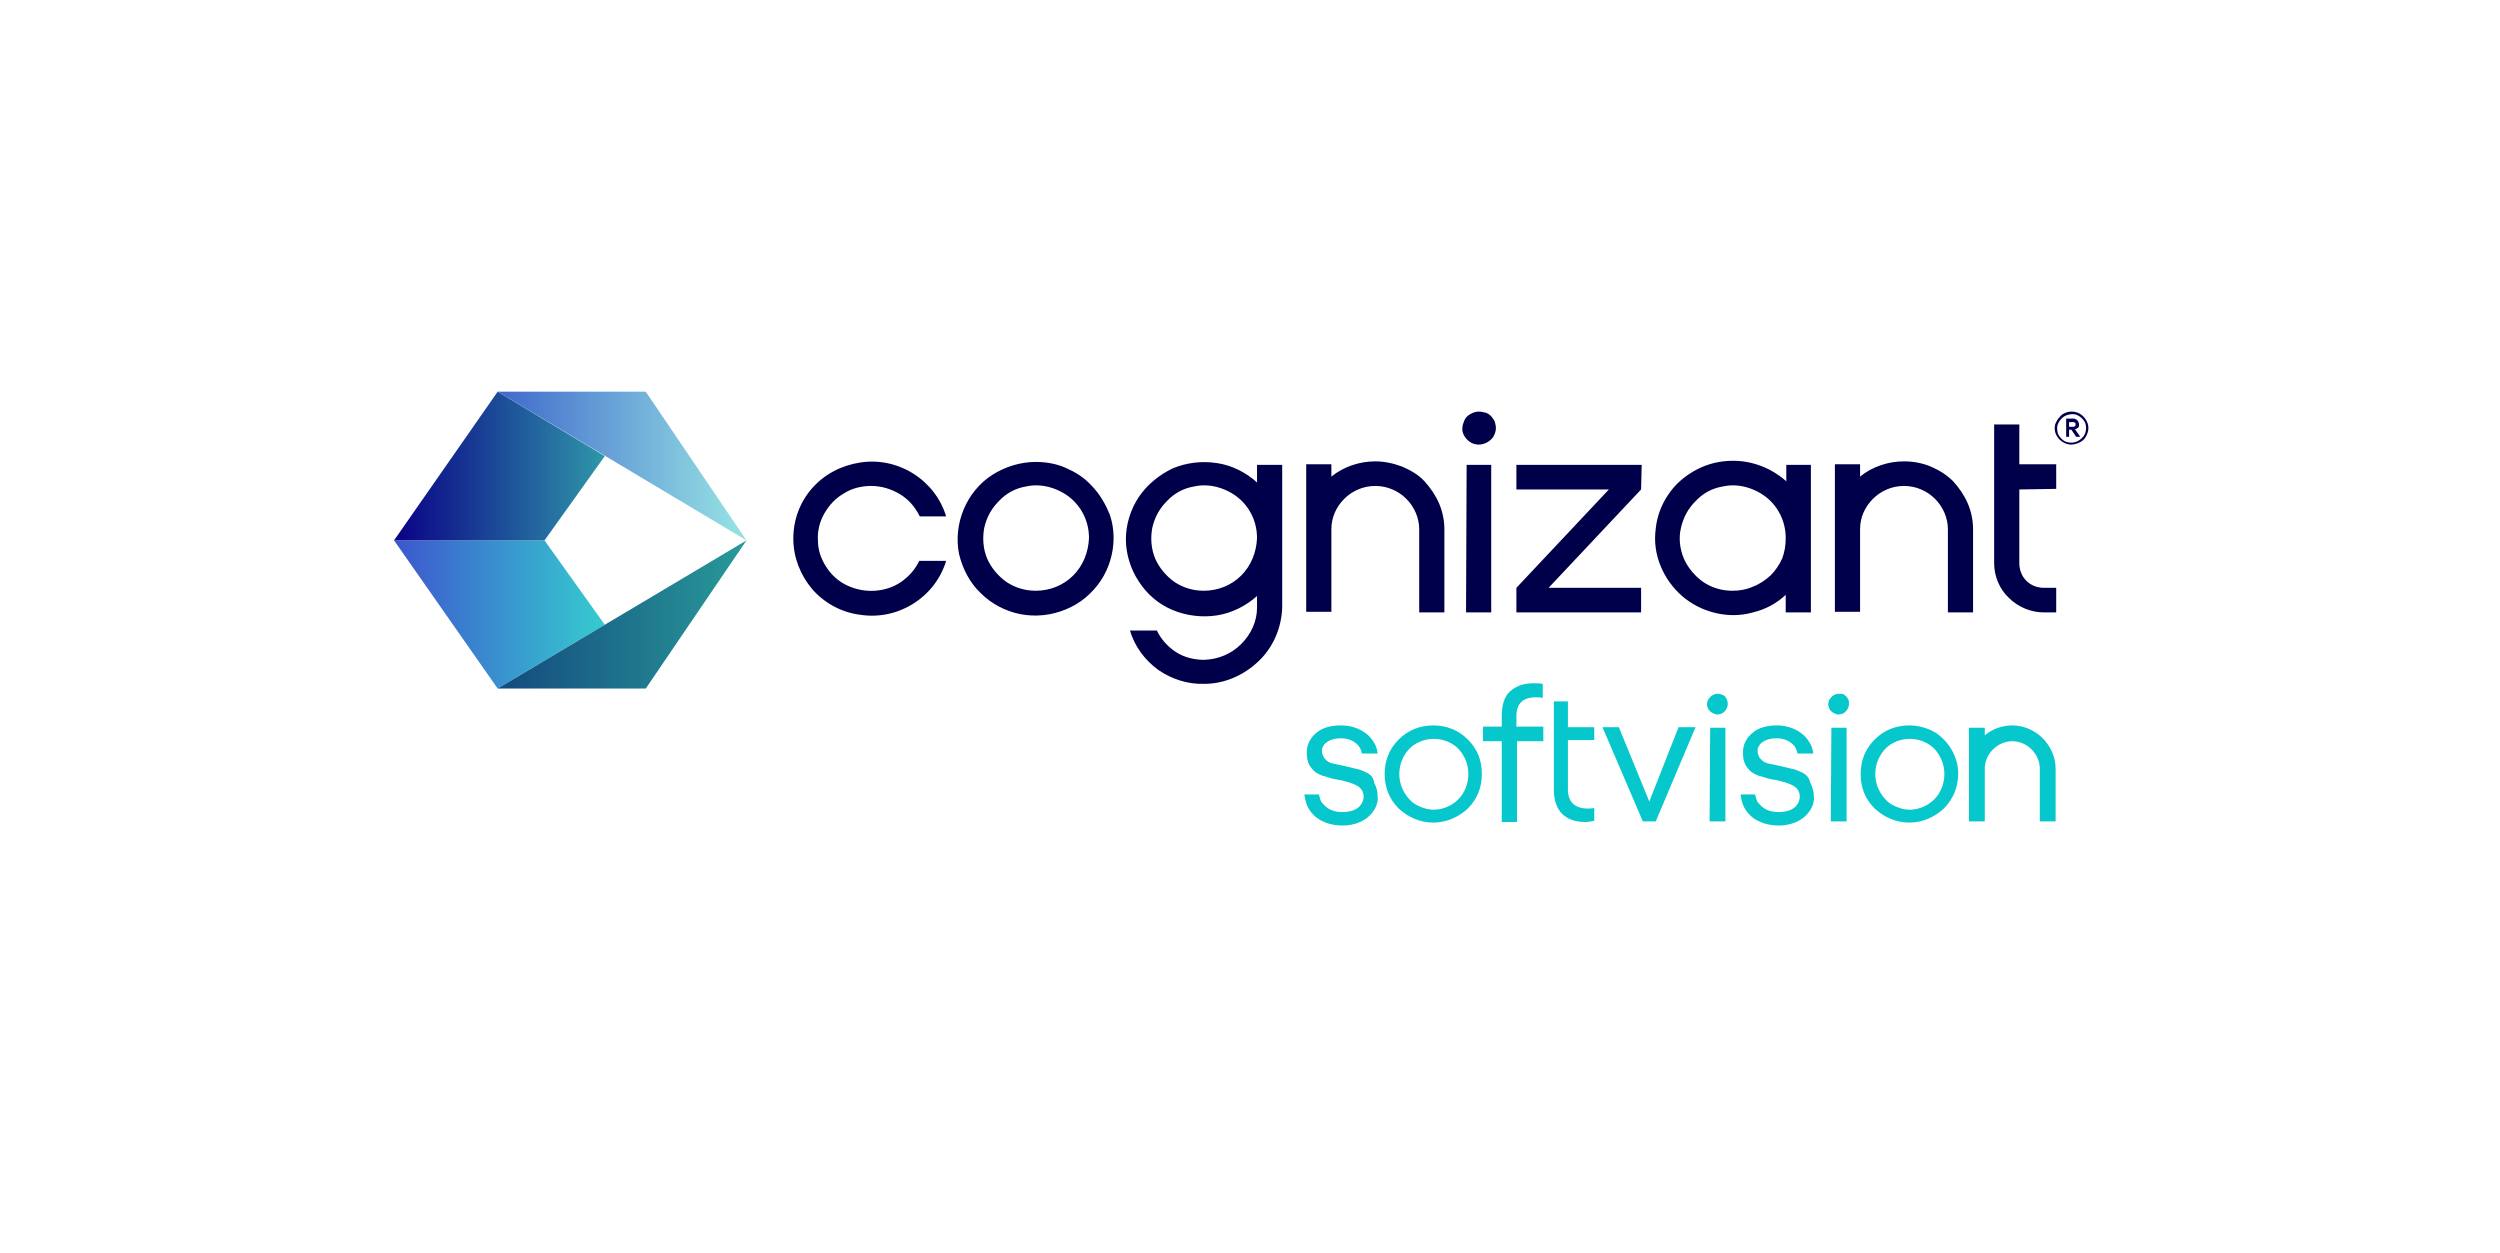
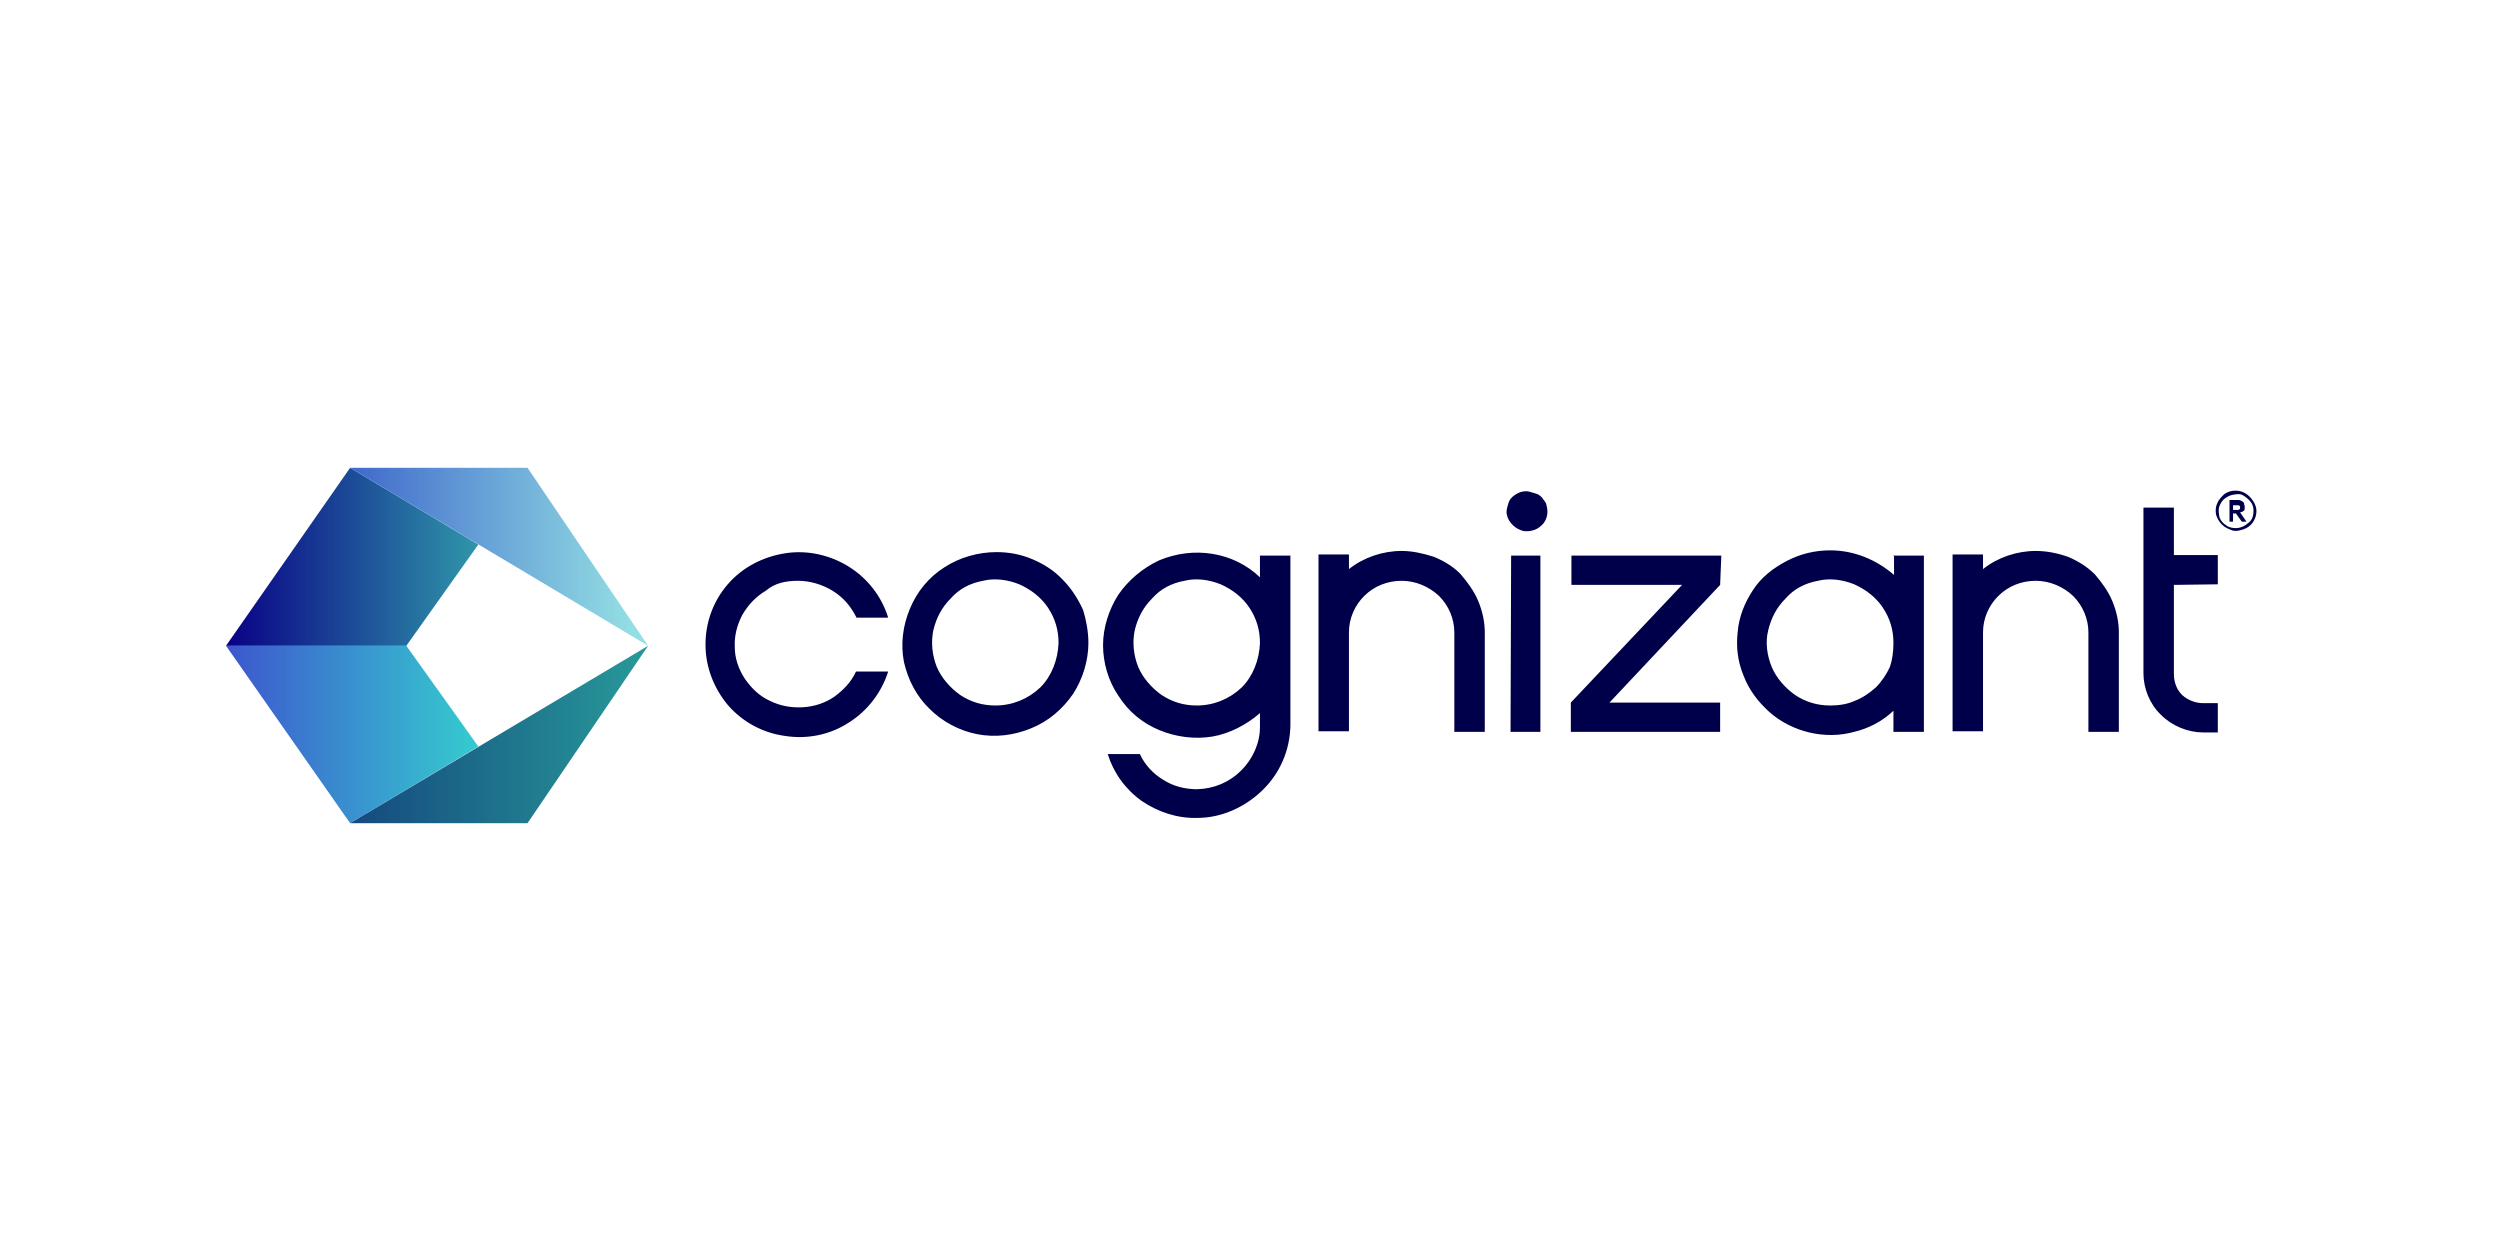
<svg xmlns="http://www.w3.org/2000/svg" version="1.1" id="Layer_1" x="0px" y="0px" viewBox="0 0 427 214" style="enable-background:new 0 0 427 214;" xml:space="preserve">
  <style type="text/css">
	.st0{fill-rule:evenodd;clip-rule:evenodd;fill:url(#SVGID_1_);}
	.st1{fill-rule:evenodd;clip-rule:evenodd;fill:url(#SVGID_2_);}
	.st2{fill-rule:evenodd;clip-rule:evenodd;fill:url(#SVGID_3_);}
	.st3{fill-rule:evenodd;clip-rule:evenodd;fill:url(#SVGID_4_);}
	.st4{fill:#00004A;}
- 	.st5{fill:#06C7CC;}
</style>
-   <linearGradient id="SVGID_1_" gradientUnits="userSpaceOnUse" x1="66.666" y1="108.95" x2="102.643" y2="108.95" gradientTransform="matrix(1 0 0 -1 0 213.8898)">
+   <linearGradient id="SVGID_1_" gradientUnits="userSpaceOnUse" x1="37.836" y1="753.469" x2="80.978" y2="753.469" gradientTransform="matrix(1 0 0 1 0 -628)">
    <stop offset="0" style="stop-color:#3D54CE" />
    <stop offset="1" style="stop-color:#35CACF" />
  </linearGradient>
-   <path class="st0" d="M93,92.3H67.3L85,117.6l18.3-10.9L93,92.3z" />
-   <linearGradient id="SVGID_2_" gradientUnits="userSpaceOnUse" x1="82.692" y1="108.95" x2="125.314" y2="108.95" gradientTransform="matrix(1 0 0 -1 0 213.8898)">
+   <path class="st0" d="M69.4,110.3H38.6l21.2,30.3l21.9-13.1L69.4,110.3z" />
+   <linearGradient id="SVGID_2_" gradientUnits="userSpaceOnUse" x1="57.041" y1="753.469" x2="108.118" y2="753.469" gradientTransform="matrix(1 0 0 1 0 -628)">
    <stop offset="0" style="stop-color:#13457D" />
    <stop offset="1" style="stop-color:#279698" />
  </linearGradient>
-   <path class="st1" d="M127.5,92.3L85,117.6h25.3L127.5,92.3z" />
-   <linearGradient id="SVGID_3_" gradientUnits="userSpaceOnUse" x1="67.134" y1="134.315" x2="103.137" y2="134.315" gradientTransform="matrix(1 0 0 -1 0 213.8898)">
+   <path class="st1" d="M110.7,110.3l-50.9,30.3h30.3L110.7,110.3z" />
+   <linearGradient id="SVGID_3_" gradientUnits="userSpaceOnUse" x1="38.397" y1="723.091" x2="81.538" y2="723.091" gradientTransform="matrix(1 0 0 1 0 -628)">
    <stop offset="0" style="stop-color:#090086" />
    <stop offset="1" style="stop-color:#2F96A9" />
  </linearGradient>
-   <path class="st2" d="M67.3,92.3H93l10.3-14.4L85,66.9L67.3,92.3z" />
-   <linearGradient id="SVGID_4_" gradientUnits="userSpaceOnUse" x1="82.692" y1="134.315" x2="125.314" y2="134.315" gradientTransform="matrix(1 0 0 -1 0 213.8898)">
+   <path class="st2" d="M38.6,110.3h30.8l12.3-17.3L59.8,79.9L38.6,110.3z" />
+   <linearGradient id="SVGID_4_" gradientUnits="userSpaceOnUse" x1="57.041" y1="723.091" x2="108.118" y2="723.091" gradientTransform="matrix(1 0 0 1 0 -628)">
    <stop offset="0" style="stop-color:#3B62CA" />
    <stop offset="1" style="stop-color:#93DFE3" />
  </linearGradient>
-   <path class="st3" d="M127.5,92.3L85,66.9h25.3L127.5,92.3z" />
-   <path class="st4" d="M356.7,73.1c0,0.6-0.2,1.1-0.5,1.6c-0.3,0.5-0.8,0.8-1.3,1c-0.5,0.2-1.1,0.3-1.6,0.2c-0.5-0.1-1.1-0.4-1.5-0.8  c-0.4-0.4-0.7-0.9-0.8-1.4c-0.1-0.5-0.1-1.1,0.2-1.6c0.2-0.5,0.6-0.9,1-1.3c0.5-0.3,1-0.5,1.6-0.5c0.8,0,1.5,0.3,2,0.8  C356.4,71.7,356.7,72.4,356.7,73.1z M356.3,73.1c0-0.5-0.1-0.9-0.4-1.3c-0.3-0.4-0.7-0.7-1.1-0.9s-0.9-0.2-1.4-0.1  c-0.5,0.1-0.9,0.3-1.3,0.7c-0.3,0.3-0.6,0.8-0.7,1.2c-0.1,0.5,0,1,0.1,1.4c0.2,0.4,0.5,0.8,0.9,1.1c0.4,0.3,0.9,0.4,1.4,0.4  c0.7,0,1.3-0.3,1.7-0.7C356.1,74.4,356.3,73.7,356.3,73.1z M354.4,73.3l0.9,1.3h-0.7l-0.8-1.2h-0.4v1.2h-0.5v-3.1h1.2  c0.1,0,0.3,0,0.4,0.1c0.1,0,0.2,0.1,0.3,0.2c0.1,0.1,0.2,0.2,0.2,0.3c0,0.1,0.1,0.2,0.1,0.4c0,0.2,0,0.4-0.1,0.5  C354.7,73.2,354.6,73.3,354.4,73.3z M353.4,72.9h0.6c0.1,0,0.1,0,0.2,0c0.1,0,0.1-0.1,0.2-0.1c0,0,0.1-0.1,0.1-0.1  c0-0.1,0-0.1,0-0.2c0-0.1,0-0.1,0-0.2c0-0.1-0.1-0.1-0.1-0.1c0,0-0.1-0.1-0.2-0.1c-0.1,0-0.1,0-0.2,0h-0.6V72.9z M250.5,79.4h4.2  v25.2h-4.3L250.5,79.4z M234.9,78.8c-2.7,0-5.4,0.9-7.5,2.6v-2.1h-4.3v25.2h4.3V90.4c0-2,0.8-3.8,2.2-5.2c1.4-1.4,3.3-2.2,5.3-2.2  s3.9,0.8,5.3,2.2c1.4,1.4,2.2,3.3,2.2,5.2v14.2h4.3V90.4c0-1.5-0.3-3-0.9-4.4c-0.6-1.4-1.5-2.7-2.5-3.8s-2.4-1.9-3.8-2.5  C237.9,79.1,236.4,78.8,234.9,78.8z M214.7,79.4h4.3v24.3c-0.1,3.5-1.5,6.8-4,9.2s-5.8,3.9-9.3,3.9c-2.8,0.1-5.6-0.8-7.9-2.4  c-2.3-1.7-4-4-4.8-6.7h4.6c0.7,1.5,1.9,2.8,3.3,3.7c1.4,0.9,3.1,1.3,4.8,1.3c2.4-0.1,4.6-1,6.3-2.7c1.7-1.7,2.7-3.9,2.7-6.2v-2  c-1.9,1.7-4.3,2.9-6.8,3.3s-5.2,0.1-7.6-0.9c-2.4-1-4.4-2.7-5.8-4.9c-1.4-2.1-2.2-4.7-2.2-7.2s0.8-5.1,2.2-7.2  c1.4-2.1,3.5-3.8,5.8-4.9c2.4-1,5-1.3,7.6-0.9c2.6,0.4,4.9,1.6,6.8,3.3V79.4z M214.7,91.9c0-1.8-0.5-3.5-1.5-5  c-1-1.5-2.4-2.6-4.1-3.3c-1.7-0.7-3.5-0.9-5.2-0.5c-1.8,0.3-3.4,1.2-4.6,2.5c-1.3,1.3-2.1,2.8-2.5,4.6c-0.3,1.7-0.2,3.5,0.5,5.2  c0.7,1.6,1.9,3,3.3,4c1.5,1,3.2,1.5,5,1.5c2.4,0,4.7-0.9,6.4-2.6C213.7,96.6,214.6,94.3,214.7,91.9L214.7,91.9z M148.8,83  c1.7,0,3.4,0.5,4.9,1.4c1.5,0.9,2.6,2.2,3.4,3.8h4.5c-0.9-3-2.9-5.6-5.6-7.3c-2.7-1.7-5.9-2.4-9.1-1.9c-3.2,0.5-6.1,2-8.2,4.4  c-2.1,2.4-3.2,5.4-3.2,8.6s1.2,6.2,3.2,8.6c2.1,2.4,5,4,8.2,4.4c3.2,0.5,6.4-0.2,9.1-1.9c2.7-1.7,4.7-4.3,5.6-7.3H157  c-0.7,1.5-1.8,2.7-3.1,3.6c-1.3,0.9-2.9,1.4-4.5,1.5c-1.6,0.1-3.2-0.2-4.7-0.9c-1.5-0.7-2.7-1.8-3.6-3.2c-0.9-1.4-1.4-2.9-1.4-4.5  c-0.1-1.6,0.3-3.2,1.1-4.6c0.8-1.4,1.9-2.6,3.3-3.4C145.5,83.4,147.1,83,148.8,83z M190.2,91.9c0,2.6-0.8,5.2-2.2,7.3  c-1.5,2.2-3.5,3.9-6,4.9c-2.4,1-5.1,1.3-7.7,0.8c-2.6-0.5-5-1.8-6.8-3.6c-1.9-1.8-3.1-4.2-3.7-6.7c-0.5-2.6-0.2-5.2,0.8-7.6  c1-2.4,2.7-4.5,4.9-5.9c2.2-1.4,4.8-2.2,7.4-2.2c1.8,0,3.5,0.3,5.1,1c1.6,0.7,3.1,1.6,4.3,2.9c1.2,1.2,2.2,2.7,2.9,4.3  C189.9,88.5,190.2,90.3,190.2,91.9L190.2,91.9z M186,91.9c0-1.8-0.5-3.5-1.5-5c-1-1.5-2.4-2.6-4.1-3.3c-1.7-0.7-3.5-0.9-5.2-0.5  c-1.8,0.3-3.4,1.2-4.6,2.5c-1.3,1.3-2.1,2.8-2.5,4.6c-0.3,1.7-0.2,3.5,0.5,5.2c0.7,1.6,1.9,3,3.3,4c1.5,1,3.2,1.5,5,1.5  c2.4,0,4.7-0.9,6.4-2.6C185,96.6,185.9,94.3,186,91.9L186,91.9z M325.2,78.8c-2.7,0-5.4,0.9-7.5,2.6v-2.1h-4.3v25.2h4.3V90.4  c0-2,0.8-3.8,2.2-5.2c1.4-1.4,3.3-2.2,5.3-2.2s3.9,0.8,5.3,2.2c1.4,1.4,2.2,3.3,2.2,5.2v14.2h4.3V90.4c0-1.5-0.3-3-0.9-4.4  s-1.5-2.7-2.5-3.8c-1.1-1.1-2.4-1.9-3.8-2.5S326.8,78.8,325.2,78.8z M305,79.4h4.3v25.2H305v-3c-1.6,1.5-3.5,2.5-5.6,3  c-2.1,0.6-4.3,0.6-6.4,0.1s-4.1-1.5-5.7-2.9c-1.6-1.4-2.9-3.2-3.7-5.2c-0.8-2-1.1-4.1-0.8-6.3c0.2-2.1,1-4.2,2.2-5.9  c1.2-1.8,2.9-3.2,4.8-4.2c1.9-1,4-1.5,6.2-1.5c3.4,0,6.6,1.3,9.1,3.5V79.4z M305,91.9c0-1.8-0.5-3.5-1.5-5c-1-1.5-2.4-2.6-4.1-3.3  c-1.7-0.7-3.5-0.9-5.2-0.5c-1.8,0.3-3.4,1.2-4.6,2.5c-1.3,1.3-2.1,2.8-2.5,4.6c-0.4,1.7-0.2,3.5,0.5,5.2c0.7,1.6,1.9,3,3.3,4  c1.5,1,3.2,1.5,5,1.5c1.2,0,2.4-0.2,3.5-0.7c1.1-0.4,2.1-1.1,3-1.9c0.8-0.8,1.5-1.8,2-2.9C304.8,94.3,305,93.2,305,91.9L305,91.9z   M351.2,83.5v-4.2h-6.3v-6.8h-4.3v23.7c0,2.2,0.9,4.4,2.5,5.9c1.6,1.6,3.8,2.5,6,2.5h2.1v-4.2h-2.1c-1.1,0-2.2-0.4-3-1.2  c-0.8-0.8-1.2-1.9-1.2-3V83.6L351.2,83.5z M252.6,70.3c-0.6,0-1.1,0.2-1.6,0.5c-0.5,0.3-0.8,0.7-1,1.3c-0.2,0.5-0.3,1.1-0.2,1.6  c0.1,0.5,0.4,1,0.8,1.4c0.4,0.4,0.9,0.7,1.5,0.8c0.6,0.1,1.1,0,1.6-0.2c0.5-0.2,1-0.6,1.3-1c0.3-0.5,0.5-1,0.5-1.6  c0-0.4-0.1-0.7-0.2-1.1c-0.1-0.3-0.4-0.6-0.6-0.9c-0.3-0.3-0.6-0.5-0.9-0.6C253.4,70.4,253,70.3,252.6,70.3z M280.4,79.4H259v4.2  h15.8L259,100.4v4.2h21.3v-4.2h-15.8l15.8-16.8L280.4,79.4z" />
-   <path class="st5" d="M343.7,123.9c-1.7,0-3.4,0.6-4.7,1.7v-1.3h-2.7v16h2.7v-9c0-1.2,0.5-2.4,1.4-3.3c0.9-0.9,2.1-1.4,3.3-1.4  c1.2,0,2.4,0.5,3.3,1.4c0.9,0.9,1.4,2.1,1.4,3.3v9h2.7v-9c0-1.9-0.8-3.8-2.2-5.2C347.5,124.7,345.6,123.9,343.7,123.9z" />
-   <path class="st5" d="M233.5,132c-0.6-0.3-1.3-0.6-1.9-0.7c-0.7-0.2-1.4-0.3-2.1-0.5c-0.6-0.1-1.3-0.3-1.9-0.4  c-0.5-0.1-1-0.4-1.3-0.8c-0.2-0.2-0.3-0.5-0.4-0.7s-0.1-0.5-0.1-0.8c0-0.3,0.1-0.5,0.3-0.8c0.1-0.2,0.3-0.4,0.6-0.6  c0.6-0.4,1.4-0.6,2.3-0.6c0.9,0,1.7,0.2,2.4,0.7c0.3,0.2,0.6,0.5,0.8,0.8c0.2,0.3,0.3,0.7,0.4,1l0,0.1h2.7l0-0.1  c-0.1-0.7-0.3-1.3-0.7-1.9c-0.4-0.6-0.8-1.1-1.4-1.5c-1.2-0.9-2.7-1.3-4.2-1.3c-1.7,0-3.2,0.4-4.2,1.3c-0.5,0.4-0.9,0.9-1.2,1.5  c-0.3,0.6-0.4,1.2-0.4,1.9c0,0.7,0.1,1.4,0.4,2c0.3,0.5,0.7,1,1.1,1.3c0.5,0.3,1,0.6,1.6,0.7c0.6,0.2,1.2,0.4,1.8,0.5  c0.6,0.1,1.2,0.2,1.8,0.4c0.5,0.1,1,0.3,1.5,0.5c0.4,0.2,0.8,0.4,1.1,0.8c0.3,0.4,0.4,0.8,0.4,1.3c0,0.4-0.1,0.7-0.3,1.1  c-0.2,0.3-0.4,0.6-0.7,0.8c-0.7,0.5-1.6,0.7-2.6,0.7c-1,0-1.9-0.2-2.7-0.8c-0.3-0.2-0.6-0.6-0.9-0.9c-0.2-0.4-0.3-0.8-0.4-1.2v-0.1  h-2.5l0,0.1c0.1,0.7,0.3,1.5,0.6,2.1c0.4,0.7,0.8,1.2,1.4,1.7c1.2,0.9,2.7,1.4,4.5,1.4c1.7,0,3.2-0.5,4.3-1.4c0.5-0.4,1-1,1.3-1.6  c0.3-0.6,0.5-1.3,0.4-2c0-0.8-0.2-1.6-0.6-2.3C234.6,132.8,234.1,132.3,233.5,132z" />
-   <path class="st5" d="M244.8,123.9c-1.1,0-2.2,0.2-3.2,0.6c-1,0.4-1.9,1-2.7,1.8c-1.6,1.6-2.4,3.6-2.4,5.9s0.8,4.3,2.4,5.9  c1.6,1.5,3.7,2.4,5.9,2.4c2.2,0,4.3-0.9,5.9-2.4c1.6-1.6,2.4-3.6,2.4-5.9c0-2.4-0.8-4.3-2.4-5.9c-0.8-0.8-1.7-1.4-2.7-1.8  C247,124.1,245.9,123.9,244.8,123.9z M249.1,136.5c-0.6,0.6-1.2,1-1.9,1.3c-0.7,0.3-1.5,0.5-2.3,0.5s-1.6-0.2-2.3-0.5  s-1.4-0.7-1.9-1.3c-1.1-1.2-1.7-2.7-1.7-4.3c0-1.6,0.6-3.1,1.7-4.3c1.1-1.1,2.6-1.7,4.2-1.7c1.6,0,3.1,0.6,4.2,1.7  c1.1,1.2,1.7,2.7,1.7,4.3C250.8,133.8,250.2,135.4,249.1,136.5L249.1,136.5z" />
-   <path class="st5" d="M261.9,116.7c-1.7,0-3,0.5-4,1.4s-1.4,2.4-1.4,4.2v1.8h-3.2v2.5h3.2v13.8h2.6v-13.8h4.5v-2.5H259v-1.8  c0-2.1,1.1-3.2,3.3-3.2c0.4,0,0.8,0,1.1,0.1l0.1,0v-2.4l-0.1,0C262.9,116.7,262.4,116.7,261.9,116.7z" />
-   <path class="st5" d="M267.8,119.8h-2.4v15.1c0,1.8,0.5,3.2,1.4,4.1s2.3,1.4,3.9,1.4c0.5,0,1-0.1,1.6-0.2V138  c-0.4,0.1-0.7,0.1-1.1,0.1c-2.2,0-3.4-1.1-3.4-3.3v-8.4h4.5v-2.2h-4.5V119.8z" />
-   <path class="st5" d="M281.7,136.9l-5.2-12.7h-2.8l6.9,16.1h2.2l6.8-16.1h-2.9L281.7,136.9z" />
-   <path class="st5" d="M307.9,132c-0.6-0.3-1.3-0.6-1.9-0.7c-0.7-0.2-1.4-0.3-2.1-0.5c-0.6-0.1-1.3-0.3-1.9-0.4  c-0.5-0.1-1-0.4-1.3-0.8c-0.2-0.2-0.3-0.4-0.4-0.7c-0.1-0.3-0.1-0.5-0.1-0.8c0-0.3,0.1-0.5,0.3-0.8c0.1-0.2,0.3-0.4,0.6-0.6  c0.6-0.4,1.4-0.6,2.3-0.6c0.9,0,1.7,0.2,2.4,0.7c0.3,0.2,0.6,0.5,0.8,0.8c0.2,0.3,0.3,0.7,0.4,1l0,0.1h2.7l0-0.1  c-0.1-0.7-0.3-1.3-0.7-1.9c-0.4-0.6-0.8-1.1-1.4-1.5c-1.2-0.9-2.7-1.3-4.1-1.3c-1.7,0-3.2,0.4-4.2,1.3c-0.5,0.4-0.9,0.9-1.2,1.5  c-0.3,0.6-0.4,1.2-0.4,1.9c0,0.7,0.1,1.4,0.4,2c0.3,0.5,0.7,1,1.1,1.3c0.5,0.3,1,0.6,1.6,0.7c0.6,0.2,1.2,0.4,1.8,0.5  c0.6,0.1,1.2,0.2,1.8,0.4c0.5,0.1,1,0.3,1.5,0.5c0.4,0.2,0.8,0.4,1.1,0.8c0.3,0.4,0.4,0.8,0.4,1.3c0,0.4-0.1,0.7-0.3,1.1  c-0.2,0.3-0.4,0.6-0.7,0.8c-0.7,0.5-1.6,0.7-2.6,0.7c-1,0-1.9-0.2-2.7-0.8c-0.3-0.2-0.6-0.6-0.9-0.9c-0.2-0.4-0.3-0.8-0.4-1.2v-0.1  h-2.5l0,0.1c0.1,0.7,0.3,1.5,0.6,2.1c0.4,0.7,0.8,1.2,1.4,1.7c1.2,0.9,2.7,1.4,4.5,1.4c1.7,0,3.2-0.5,4.3-1.4c0.5-0.4,1-1,1.3-1.6  c0.3-0.6,0.5-1.3,0.4-2c0-0.8-0.2-1.6-0.6-2.3C309,132.8,308.5,132.3,307.9,132z" />
-   <path class="st5" d="M326.1,123.9c-1.1,0-2.2,0.2-3.2,0.6c-1,0.4-1.9,1-2.7,1.8c-1.6,1.6-2.4,3.6-2.4,5.9c0,2.4,0.8,4.3,2.4,5.9  c1.6,1.5,3.7,2.4,5.9,2.4c2.2,0,4.3-0.9,5.9-2.4c1.2-1.2,2-2.7,2.3-4.3c0.3-1.6,0.2-3.3-0.5-4.8c-0.6-1.5-1.7-2.8-3.1-3.8  C329.4,124.4,327.8,123.9,326.1,123.9L326.1,123.9z M330.4,136.5c-0.6,0.6-1.2,1-1.9,1.3c-0.7,0.3-1.5,0.5-2.3,0.5  c-0.8,0-1.6-0.2-2.3-0.5c-0.7-0.3-1.4-0.7-1.9-1.3c-1.1-1.2-1.7-2.7-1.7-4.3c0-1.6,0.6-3.1,1.7-4.3c1.1-1.1,2.6-1.7,4.2-1.7  c1.6,0,3.1,0.6,4.2,1.7c1.1,1.2,1.7,2.7,1.7,4.3C332.1,133.8,331.5,135.4,330.4,136.5L330.4,136.5z" />
-   <path class="st5" d="M292,140.3h2.7v-16h-2.6L292,140.3z" />
-   <path class="st5" d="M293.4,118.5c-0.4,0-0.7,0.1-1,0.3c-0.3,0.2-0.5,0.5-0.7,0.8c-0.1,0.3-0.2,0.7-0.1,1c0.1,0.3,0.2,0.7,0.5,0.9  c0.2,0.2,0.6,0.4,0.9,0.5c0.3,0.1,0.7,0,1-0.1c0.3-0.1,0.6-0.4,0.8-0.7c0.2-0.3,0.3-0.6,0.3-1c0-0.5-0.2-0.9-0.5-1.3  C294.3,118.7,293.9,118.5,293.4,118.5z" />
-   <path class="st5" d="M312.7,140.3h2.7v-16h-2.6L312.7,140.3z" />
-   <path class="st5" d="M314.1,118.5c-0.4,0-0.7,0.1-1,0.3c-0.3,0.2-0.5,0.5-0.7,0.8c-0.1,0.3-0.2,0.7-0.1,1c0.1,0.3,0.2,0.7,0.5,0.9  c0.2,0.2,0.6,0.4,0.9,0.5c0.3,0.1,0.7,0,1-0.1c0.3-0.1,0.6-0.4,0.8-0.7c0.2-0.3,0.3-0.6,0.3-1c0-0.2,0-0.5-0.1-0.7  c-0.1-0.2-0.2-0.4-0.4-0.6s-0.4-0.3-0.6-0.4C314.6,118.5,314.3,118.5,314.1,118.5z" />
+   <path class="st3" d="M110.7,110.3L59.8,79.9h30.3L110.7,110.3z" />
+   <path class="st4" d="M385.4,87.3c0,0.7-0.2,1.3-0.6,1.9c-0.4,0.6-1,1-1.6,1.2c-0.6,0.2-1.3,0.4-1.9,0.2s-1.3-0.5-1.8-1  c-0.5-0.5-0.8-1.1-1-1.7c-0.1-0.6-0.1-1.3,0.2-1.9c0.2-0.6,0.7-1.1,1.2-1.6c0.6-0.4,1.2-0.6,1.9-0.6c1,0,1.8,0.4,2.4,1  C385,85.6,385.4,86.5,385.4,87.3z M384.9,87.3c0-0.6-0.1-1.1-0.5-1.6s-0.8-0.8-1.3-1.1s-1.1-0.2-1.7-0.1s-1.1,0.4-1.6,0.8  c-0.4,0.4-0.7,1-0.8,1.4c-0.1,0.6,0,1.2,0.1,1.7c0.2,0.5,0.6,1,1.1,1.3c0.5,0.4,1.1,0.5,1.7,0.5c0.8,0,1.6-0.4,2-0.8  C384.7,88.9,384.9,88,384.9,87.3z M382.6,87.5l1.1,1.6h-0.8l-1-1.4h-0.5v1.4h-0.6v-3.7h1.4c0.1,0,0.4,0,0.5,0.1  c0.1,0,0.2,0.1,0.4,0.2c0.1,0.1,0.2,0.2,0.2,0.4c0,0.1,0.1,0.2,0.1,0.5c0,0.2,0,0.5-0.1,0.6C383,87.4,382.9,87.5,382.6,87.5z   M381.4,87.1h0.7c0.1,0,0.1,0,0.2,0s0.1-0.1,0.2-0.1l0.1-0.1c0-0.1,0-0.1,0-0.2s0-0.1,0-0.2s-0.1-0.1-0.1-0.1s-0.1-0.1-0.2-0.1  s-0.1,0-0.2,0h-0.7V87.1z M258.1,94.9h5V125H258L258.1,94.9z M239.4,94.1c-3.2,0-6.5,1.1-9,3.1v-2.5h-5.2v30.2h5.2V108  c0-2.4,1-4.6,2.6-6.2c1.7-1.7,4-2.6,6.4-2.6s4.7,1,6.4,2.6c1.7,1.7,2.6,4,2.6,6.2v17h5.2v-17c0-1.8-0.4-3.6-1.1-5.3  c-0.7-1.7-1.8-3.2-3-4.6c-1.2-1.3-2.9-2.3-4.6-3C243,94.5,241.2,94.1,239.4,94.1z M215.2,94.9h5.2V124c-0.1,4.2-1.8,8.1-4.8,11  s-7,4.7-11.1,4.7c-3.4,0.1-6.7-1-9.5-2.9c-2.8-2-4.8-4.8-5.8-8h5.5c0.8,1.8,2.3,3.4,4,4.4c1.7,1.1,3.7,1.6,5.8,1.6  c2.9-0.1,5.5-1.2,7.5-3.2c2-2,3.2-4.7,3.2-7.4v-2.4c-2.3,2-5.2,3.5-8.1,4c-3,0.5-6.2,0.1-9.1-1.1c-2.9-1.2-5.3-3.2-7-5.9  c-1.7-2.5-2.6-5.6-2.6-8.6s1-6.1,2.6-8.6c1.7-2.5,4.2-4.6,7-5.9c2.9-1.2,6-1.6,9.1-1.1c3.1,0.5,5.9,1.9,8.1,4L215.2,94.9L215.2,94.9  z M215.2,109.8c0-2.2-0.6-4.2-1.8-6c-1.2-1.8-2.9-3.1-4.9-4c-2-0.8-4.2-1.1-6.2-0.6c-2.2,0.4-4.1,1.4-5.5,3c-1.6,1.6-2.5,3.4-3,5.5  c-0.4,2-0.2,4.2,0.6,6.2c0.8,1.9,2.3,3.6,4,4.8c1.8,1.2,3.8,1.8,6,1.8c2.9,0,5.6-1.1,7.7-3.1C214,115.5,215.1,112.7,215.2,109.8  L215.2,109.8z M136.3,99.2c2,0,4.1,0.6,5.9,1.7c1.8,1.1,3.1,2.6,4.1,4.6h5.4c-1.1-3.6-3.5-6.7-6.7-8.7c-3.2-2-7.1-2.9-10.9-2.3  c-3.8,0.6-7.3,2.4-9.8,5.3c-2.5,2.9-3.8,6.5-3.8,10.3s1.4,7.4,3.8,10.3c2.5,2.9,6,4.8,9.8,5.3c3.8,0.6,7.7-0.2,10.9-2.3  c3.2-2,5.6-5.2,6.7-8.7h-5.5c-0.8,1.8-2.2,3.2-3.7,4.3c-1.6,1.1-3.5,1.7-5.4,1.8c-1.9,0.1-3.8-0.2-5.6-1.1c-1.8-0.8-3.2-2.2-4.3-3.8  c-1.1-1.7-1.7-3.5-1.7-5.4c-0.1-1.9,0.4-3.8,1.3-5.5c1-1.7,2.3-3.1,4-4.1C132.3,99.6,134.2,99.2,136.3,99.2z M185.9,109.8  c0,3.1-1,6.2-2.6,8.7c-1.8,2.6-4.2,4.7-7.2,5.9c-2.9,1.2-6.1,1.6-9.2,1c-3.1-0.6-6-2.2-8.1-4.3c-2.3-2.2-3.7-5-4.4-8  c-0.6-3.1-0.2-6.2,1-9.1c1.2-2.9,3.2-5.4,5.9-7.1c2.6-1.7,5.8-2.6,8.9-2.6c2.2,0,4.2,0.4,6.1,1.2c1.9,0.8,3.7,1.9,5.2,3.5  c1.4,1.4,2.6,3.2,3.5,5.2C185.5,105.8,185.9,107.9,185.9,109.8L185.9,109.8z M180.8,109.8c0-2.2-0.6-4.2-1.8-6  c-1.2-1.8-2.9-3.1-4.9-4c-2-0.8-4.2-1.1-6.2-0.6c-2.2,0.4-4.1,1.4-5.5,3c-1.6,1.6-2.5,3.4-3,5.5c-0.4,2-0.2,4.2,0.6,6.2  c0.8,1.9,2.3,3.6,4,4.8c1.8,1.2,3.8,1.8,6,1.8c2.9,0,5.6-1.1,7.7-3.1C179.6,115.5,180.7,112.7,180.8,109.8L180.8,109.8z M347.7,94.1  c-3.2,0-6.5,1.1-9,3.1v-2.5h-5.2v30.2h5.2V108c0-2.4,1-4.6,2.6-6.2c1.7-1.7,4-2.6,6.4-2.6c2.4,0,4.7,1,6.4,2.6  c1.7,1.7,2.6,4,2.6,6.2v17h5.2v-17c0-1.8-0.4-3.6-1.1-5.3c-0.7-1.7-1.8-3.2-3-4.6c-1.3-1.3-2.9-2.3-4.6-3  C351.5,94.5,349.6,94.1,347.7,94.1z M323.4,94.9h5.2V125h-5.2v-3.6c-1.9,1.8-4.2,3-6.7,3.6c-2.5,0.7-5.2,0.7-7.7,0.1  c-2.5-0.6-4.9-1.8-6.8-3.5c-1.9-1.7-3.5-3.8-4.4-6.2c-1-2.4-1.3-4.9-1-7.5c0.2-2.5,1.2-5,2.6-7.1c1.4-2.2,3.5-3.8,5.8-5  c2.3-1.2,4.8-1.8,7.4-1.8c4.1,0,7.9,1.6,10.9,4.2v-3.4H323.4z M323.4,109.8c0-2.2-0.6-4.2-1.8-6c-1.2-1.8-2.9-3.1-4.9-4  c-2-0.8-4.2-1.1-6.2-0.6c-2.2,0.4-4.1,1.4-5.5,3c-1.6,1.6-2.5,3.4-3,5.5c-0.5,2-0.2,4.2,0.6,6.2c0.8,1.9,2.3,3.6,4,4.8  c1.8,1.2,3.8,1.8,6,1.8c1.4,0,2.9-0.2,4.2-0.8c1.3-0.5,2.5-1.3,3.6-2.3c1-1,1.8-2.2,2.4-3.5C323.2,112.7,323.4,111.4,323.4,109.8  L323.4,109.8z M378.8,99.8v-5h-7.5v-8.1h-5.2V115c0,2.6,1.1,5.3,3,7.1c1.9,1.9,4.6,3,7.2,3h2.5v-5h-2.5c-1.3,0-2.6-0.5-3.6-1.4  c-1-1-1.4-2.3-1.4-3.6V99.9L378.8,99.8z M260.7,83.9c-0.7,0-1.3,0.2-1.9,0.6c-0.6,0.4-1,0.8-1.2,1.6c-0.2,0.6-0.4,1.3-0.2,1.9  c0.1,0.6,0.5,1.2,1,1.7c0.5,0.5,1.1,0.8,1.8,1c0.7,0.1,1.3,0,1.9-0.2s1.2-0.7,1.6-1.2c0.4-0.6,0.6-1.2,0.6-1.9  c0-0.5-0.1-0.8-0.2-1.3c-0.1-0.4-0.5-0.7-0.7-1.1c-0.4-0.4-0.7-0.6-1.1-0.7C261.6,84.1,261.1,83.9,260.7,83.9z M294,94.9h-25.6v5  h18.9L268.3,120v5h25.5v-5h-18.9l18.9-20.1L294,94.9z" />
</svg>
